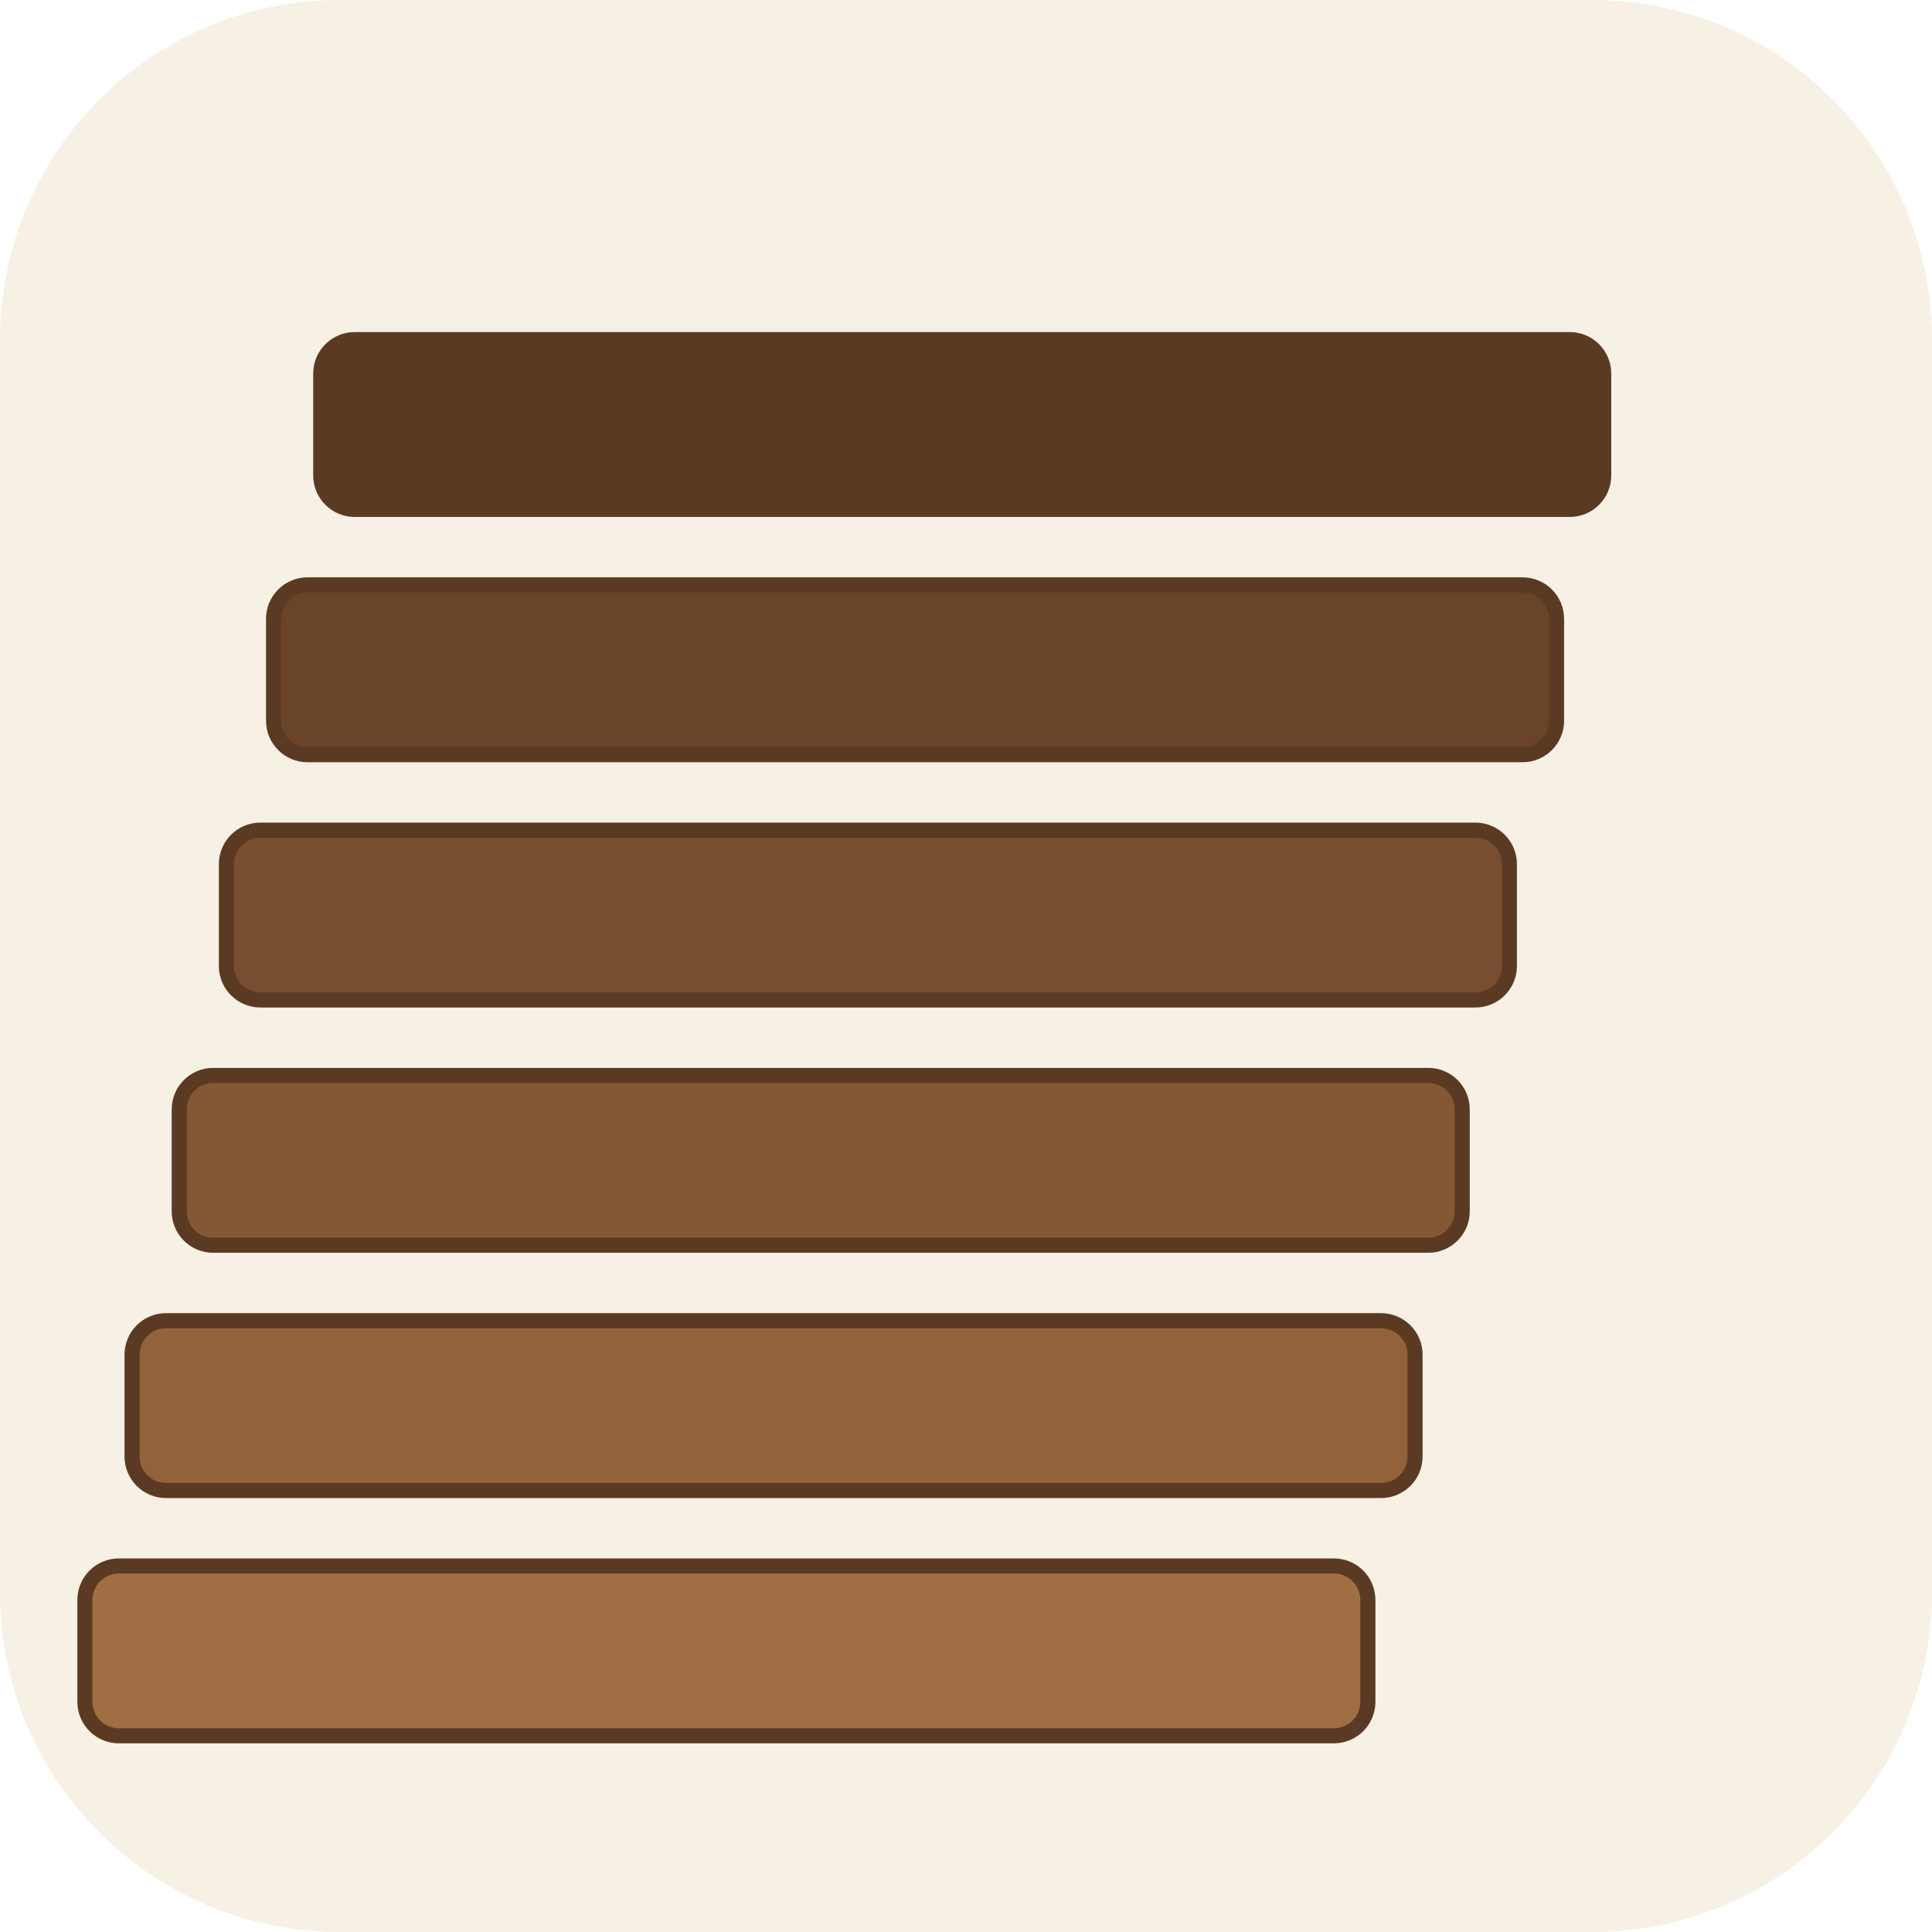
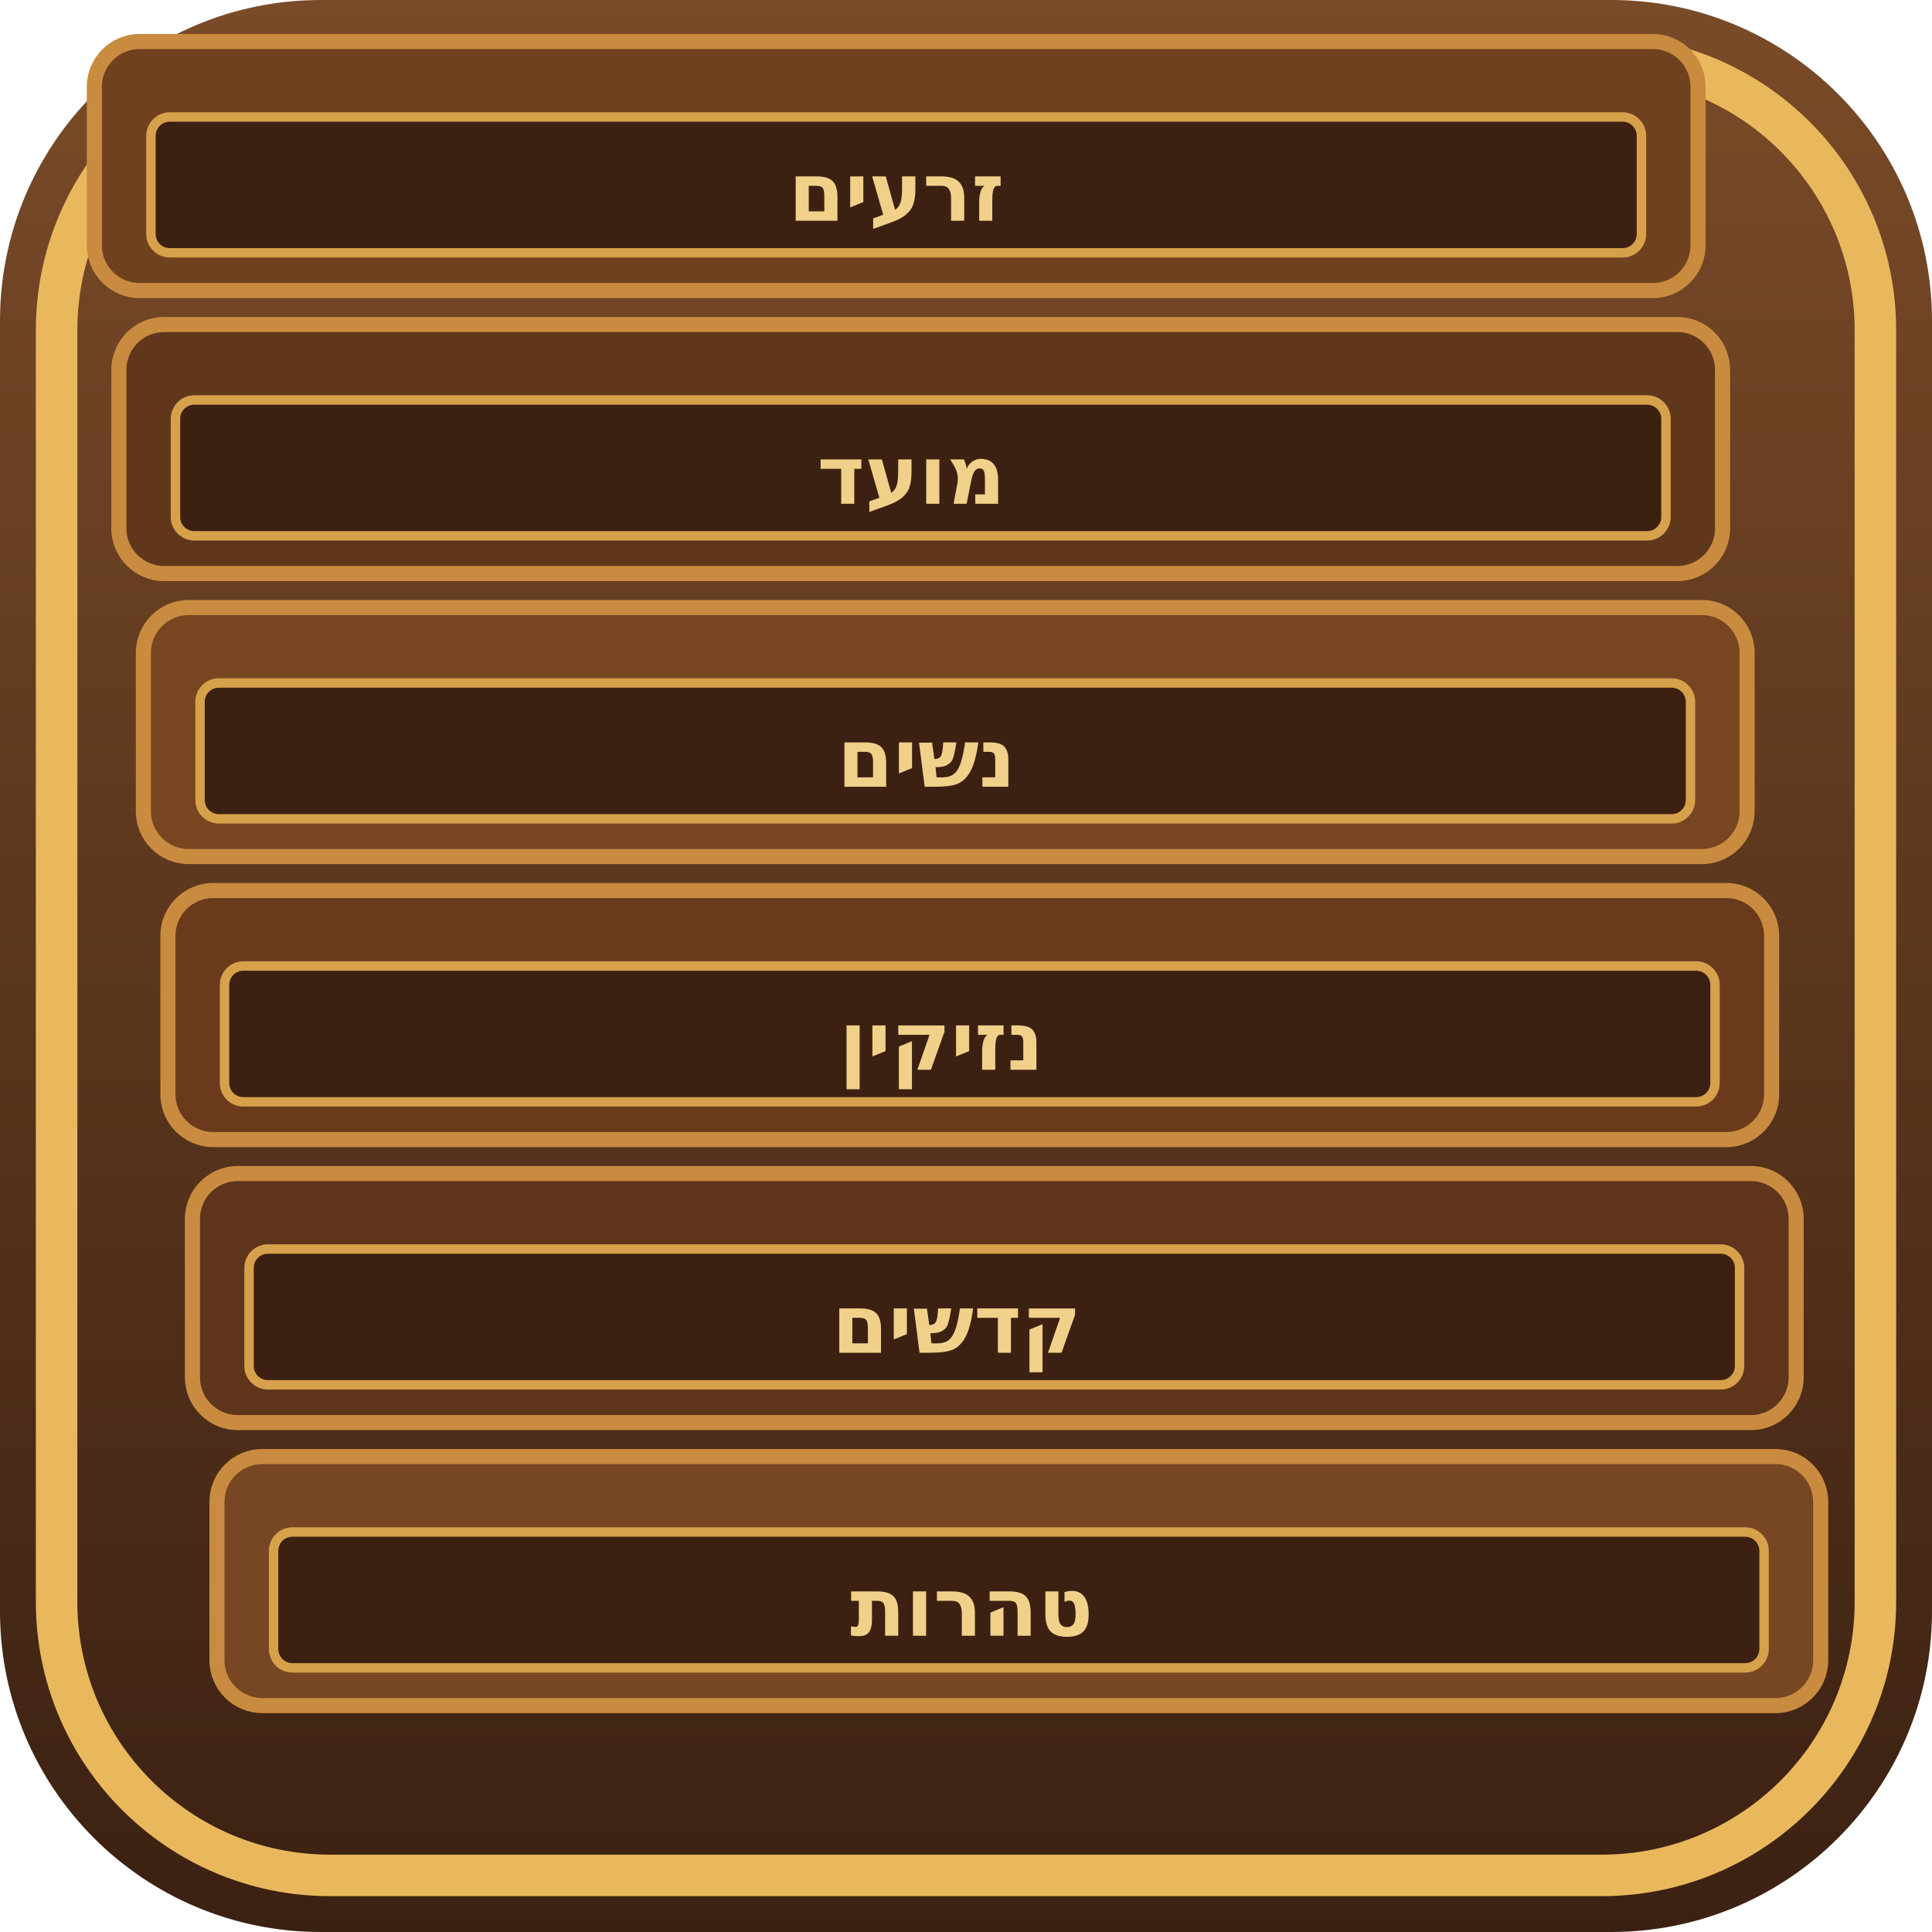
- <svg xmlns="http://www.w3.org/2000/svg" width="1024" height="1024" viewBox="0 0 1024 1024">
-   <rect width="1024" height="1024" rx="180" fill="#F7F0E5" />
-   <g stroke="#5B3A23" stroke-width="8">
-     <rect x="170" y="180" width="680" height="90" rx="18" fill="#5B3A23" />
-     <rect x="145" y="310" width="680" height="90" rx="18" fill="#694429" />
-     <rect x="120" y="440" width="680" height="90" rx="18" fill="#774E2F" />
-     <rect x="95" y="570" width="680" height="90" rx="18" fill="#845834" />
-     <rect x="70" y="700" width="680" height="90" rx="18" fill="#92623B" />
-     <rect x="45" y="830" width="680" height="90" rx="18" fill="#A06E42" />
+ <svg xmlns="http://www.w3.org/2000/svg" viewBox="0 0 1024 1024">
+   <defs>
+     <linearGradient id="bg" x1="0" y1="0" x2="0" y2="1">
+       <stop stop-color="#7A4B28" />
+       <stop offset="1" stop-color="#3B2112" />
+     </linearGradient>
+   </defs>
+   <rect width="1024" height="1024" rx="170" fill="url(#bg)" />
+   <rect x="30" y="30" width="964" height="964" rx="145" fill="none" stroke="#E9B85D" stroke-width="22" />
+   <g font-family="DejaVu Sans, sans-serif" text-anchor="middle">
+     <g transform="translate(-20,0)">
+       <rect x="70" y="22" width="850" height="132" rx="24" fill="#70411F" stroke="#C98B3F" stroke-width="8" />
+       <rect x="100" y="62" width="790" height="72" rx="10" fill="#3C2113" stroke="#D7A04A" stroke-width="5" />
+       <text x="495" y="117" font-size="43" font-weight="700" fill="#F1D18A">זרעים</text>
+     </g>
+     <g transform="translate(-12,0)">
+       <rect x="75" y="172" width="850" height="132" rx="24" fill="#61371C" stroke="#C98B3F" stroke-width="8" />
+       <rect x="105" y="212" width="790" height="72" rx="10" fill="#3C2113" stroke="#D7A04A" stroke-width="5" />
+       <text x="495" y="267" font-size="43" font-weight="700" fill="#F1D18A">מועד</text>
+     </g>
+     <g transform="translate(-4,0)">
+       <rect x="80" y="322" width="850" height="132" rx="24" fill="#774620" stroke="#C98B3F" stroke-width="8" />
+       <rect x="110" y="362" width="790" height="72" rx="10" fill="#3C2113" stroke="#D7A04A" stroke-width="5" />
+       <text x="495" y="417" font-size="43" font-weight="700" fill="#F1D18A">נשים</text>
+     </g>
+     <g transform="translate(4,0)">
+       <rect x="85" y="472" width="850" height="132" rx="24" fill="#6B3A1D" stroke="#C98B3F" stroke-width="8" />
+       <rect x="115" y="512" width="790" height="72" rx="10" fill="#3C2113" stroke="#D7A04A" stroke-width="5" />
+       <text x="495" y="567" font-size="43" font-weight="700" fill="#F1D18A">נזיקין</text>
+     </g>
+     <g transform="translate(12,0)">
+       <rect x="90" y="622" width="850" height="132" rx="24" fill="#5E341B" stroke="#C98B3F" stroke-width="8" />
+       <rect x="120" y="662" width="790" height="72" rx="10" fill="#3C2113" stroke="#D7A04A" stroke-width="5" />
+       <text x="495" y="717" font-size="43" font-weight="700" fill="#F1D18A">קדשים</text>
+     </g>
+     <g transform="translate(20,0)">
+       <rect x="95" y="772" width="850" height="132" rx="24" fill="#774723" stroke="#C98B3F" stroke-width="8" />
+       <rect x="125" y="812" width="790" height="72" rx="10" fill="#3C2113" stroke="#D7A04A" stroke-width="5" />
+       <text x="495" y="867" font-size="43" font-weight="700" fill="#F1D18A">טהרות</text>
+     </g>
  </g>
</svg>
